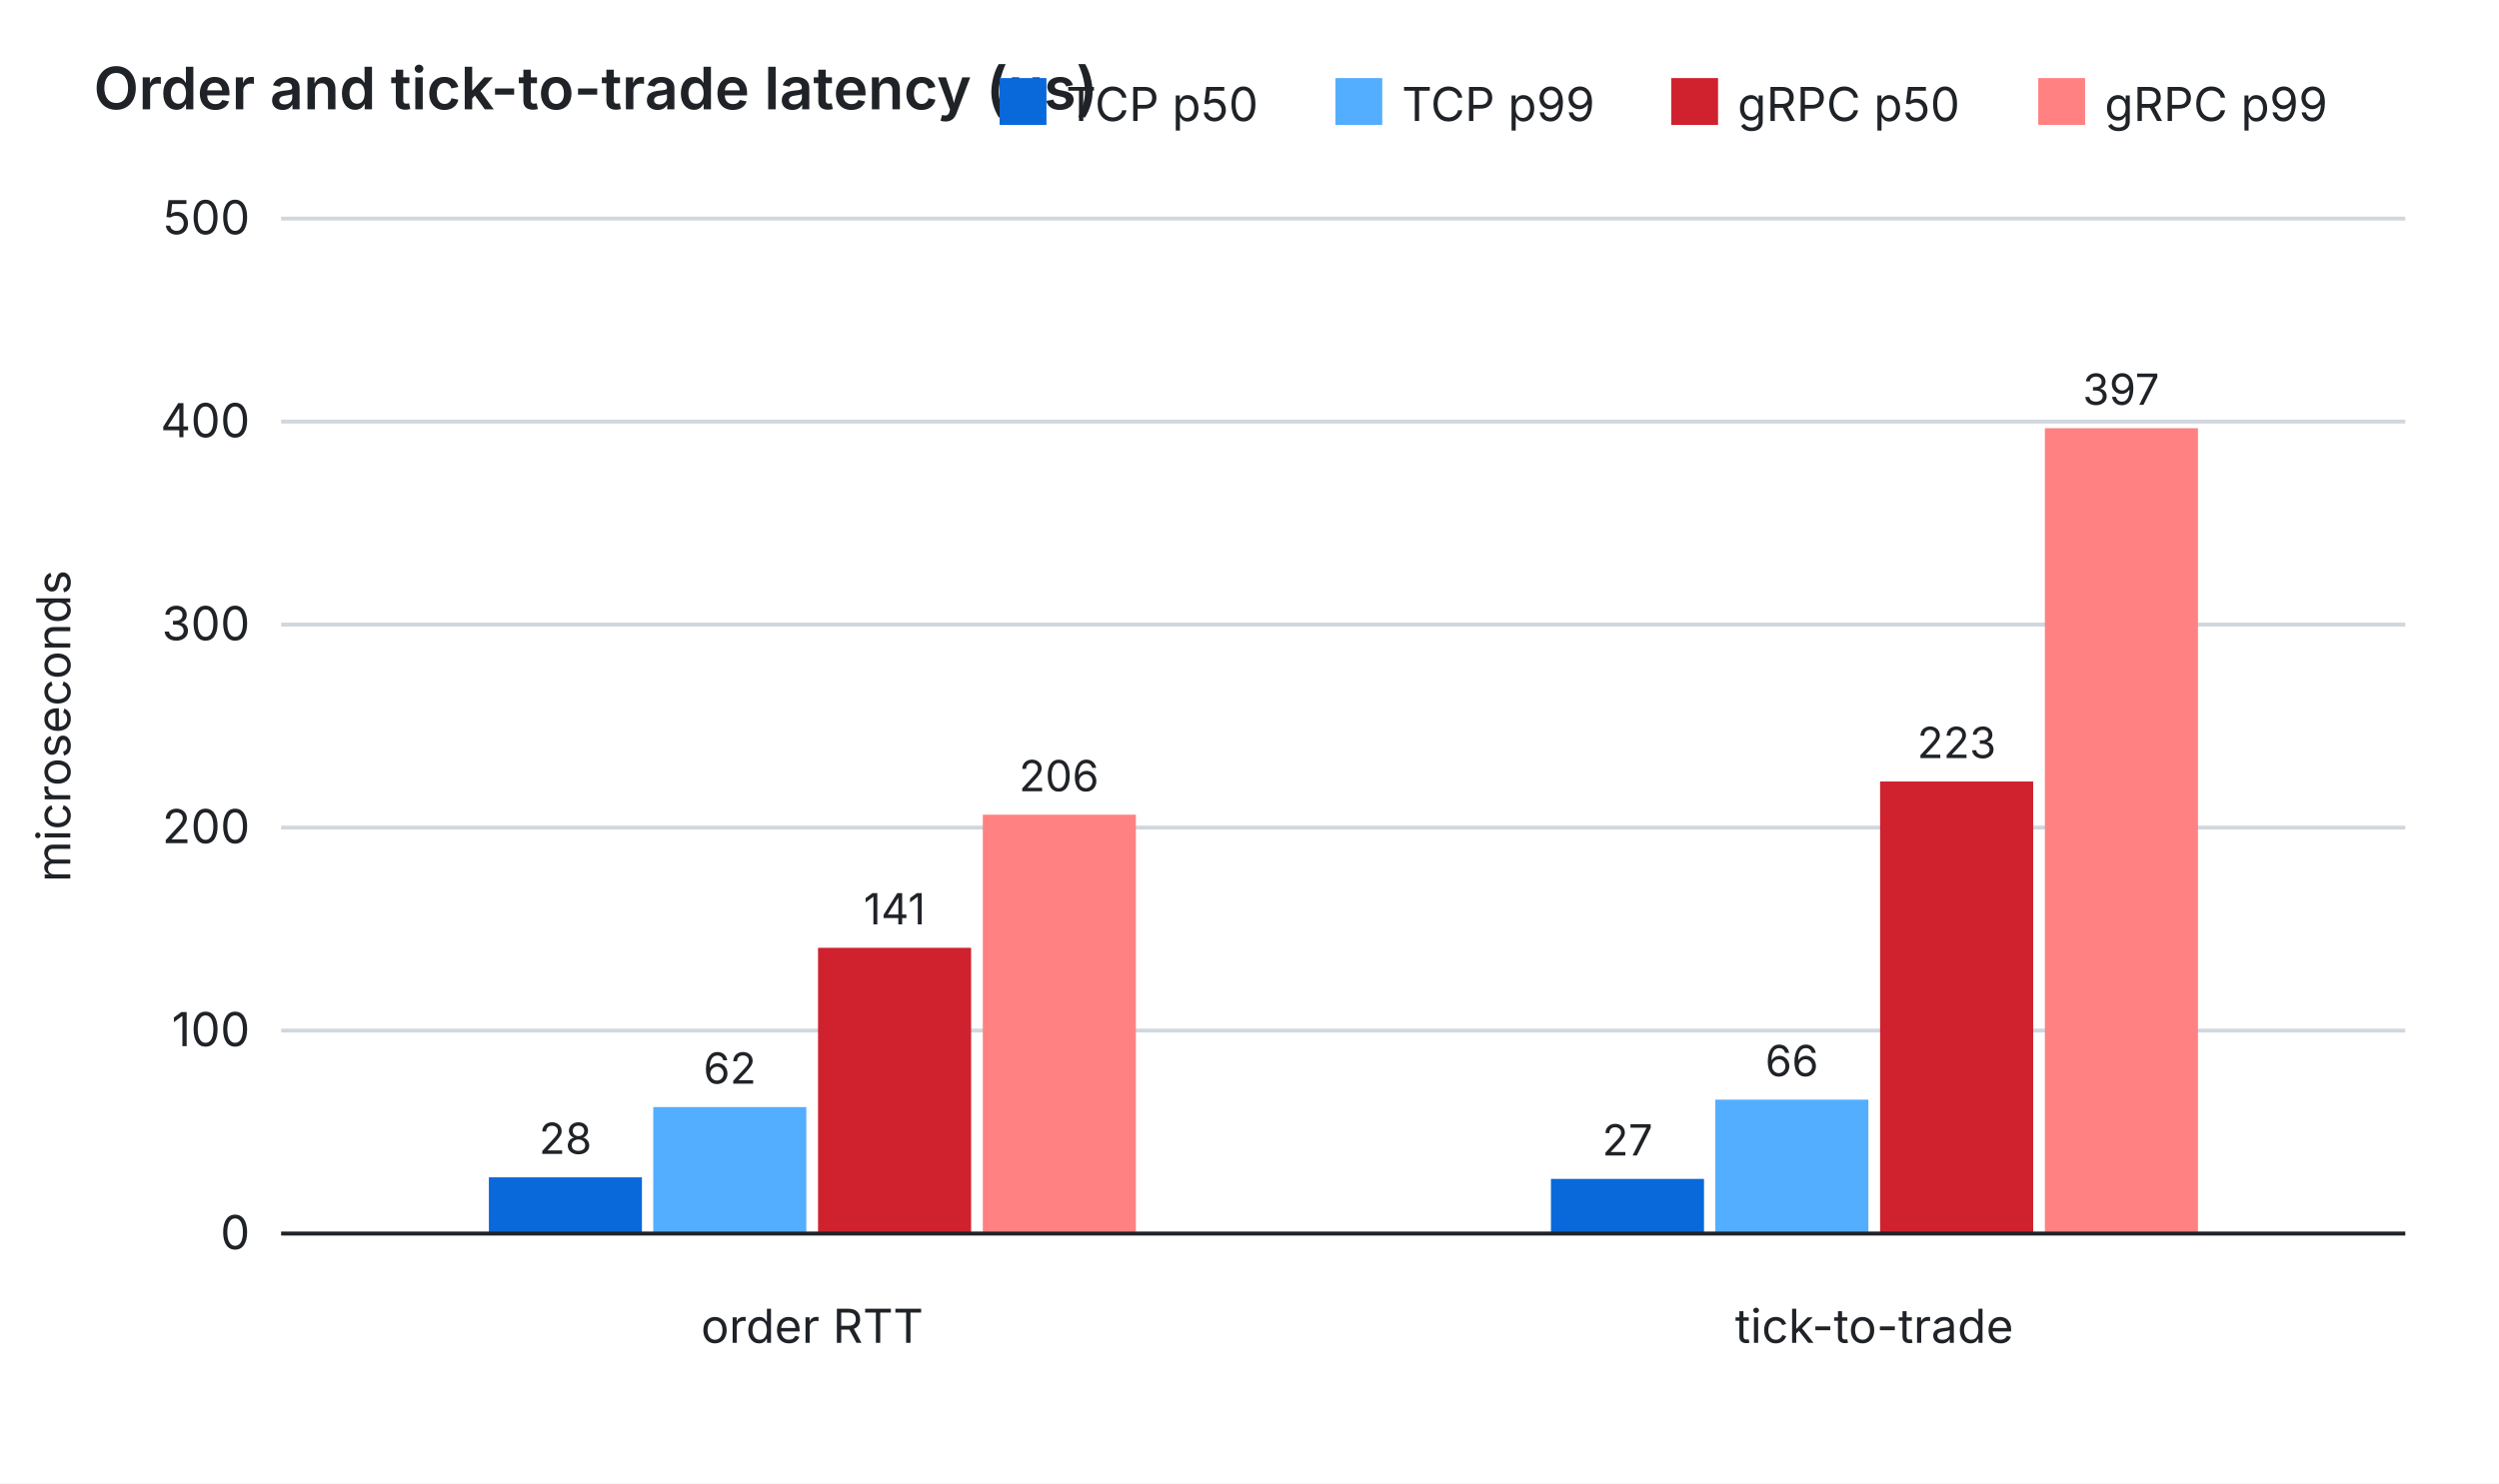
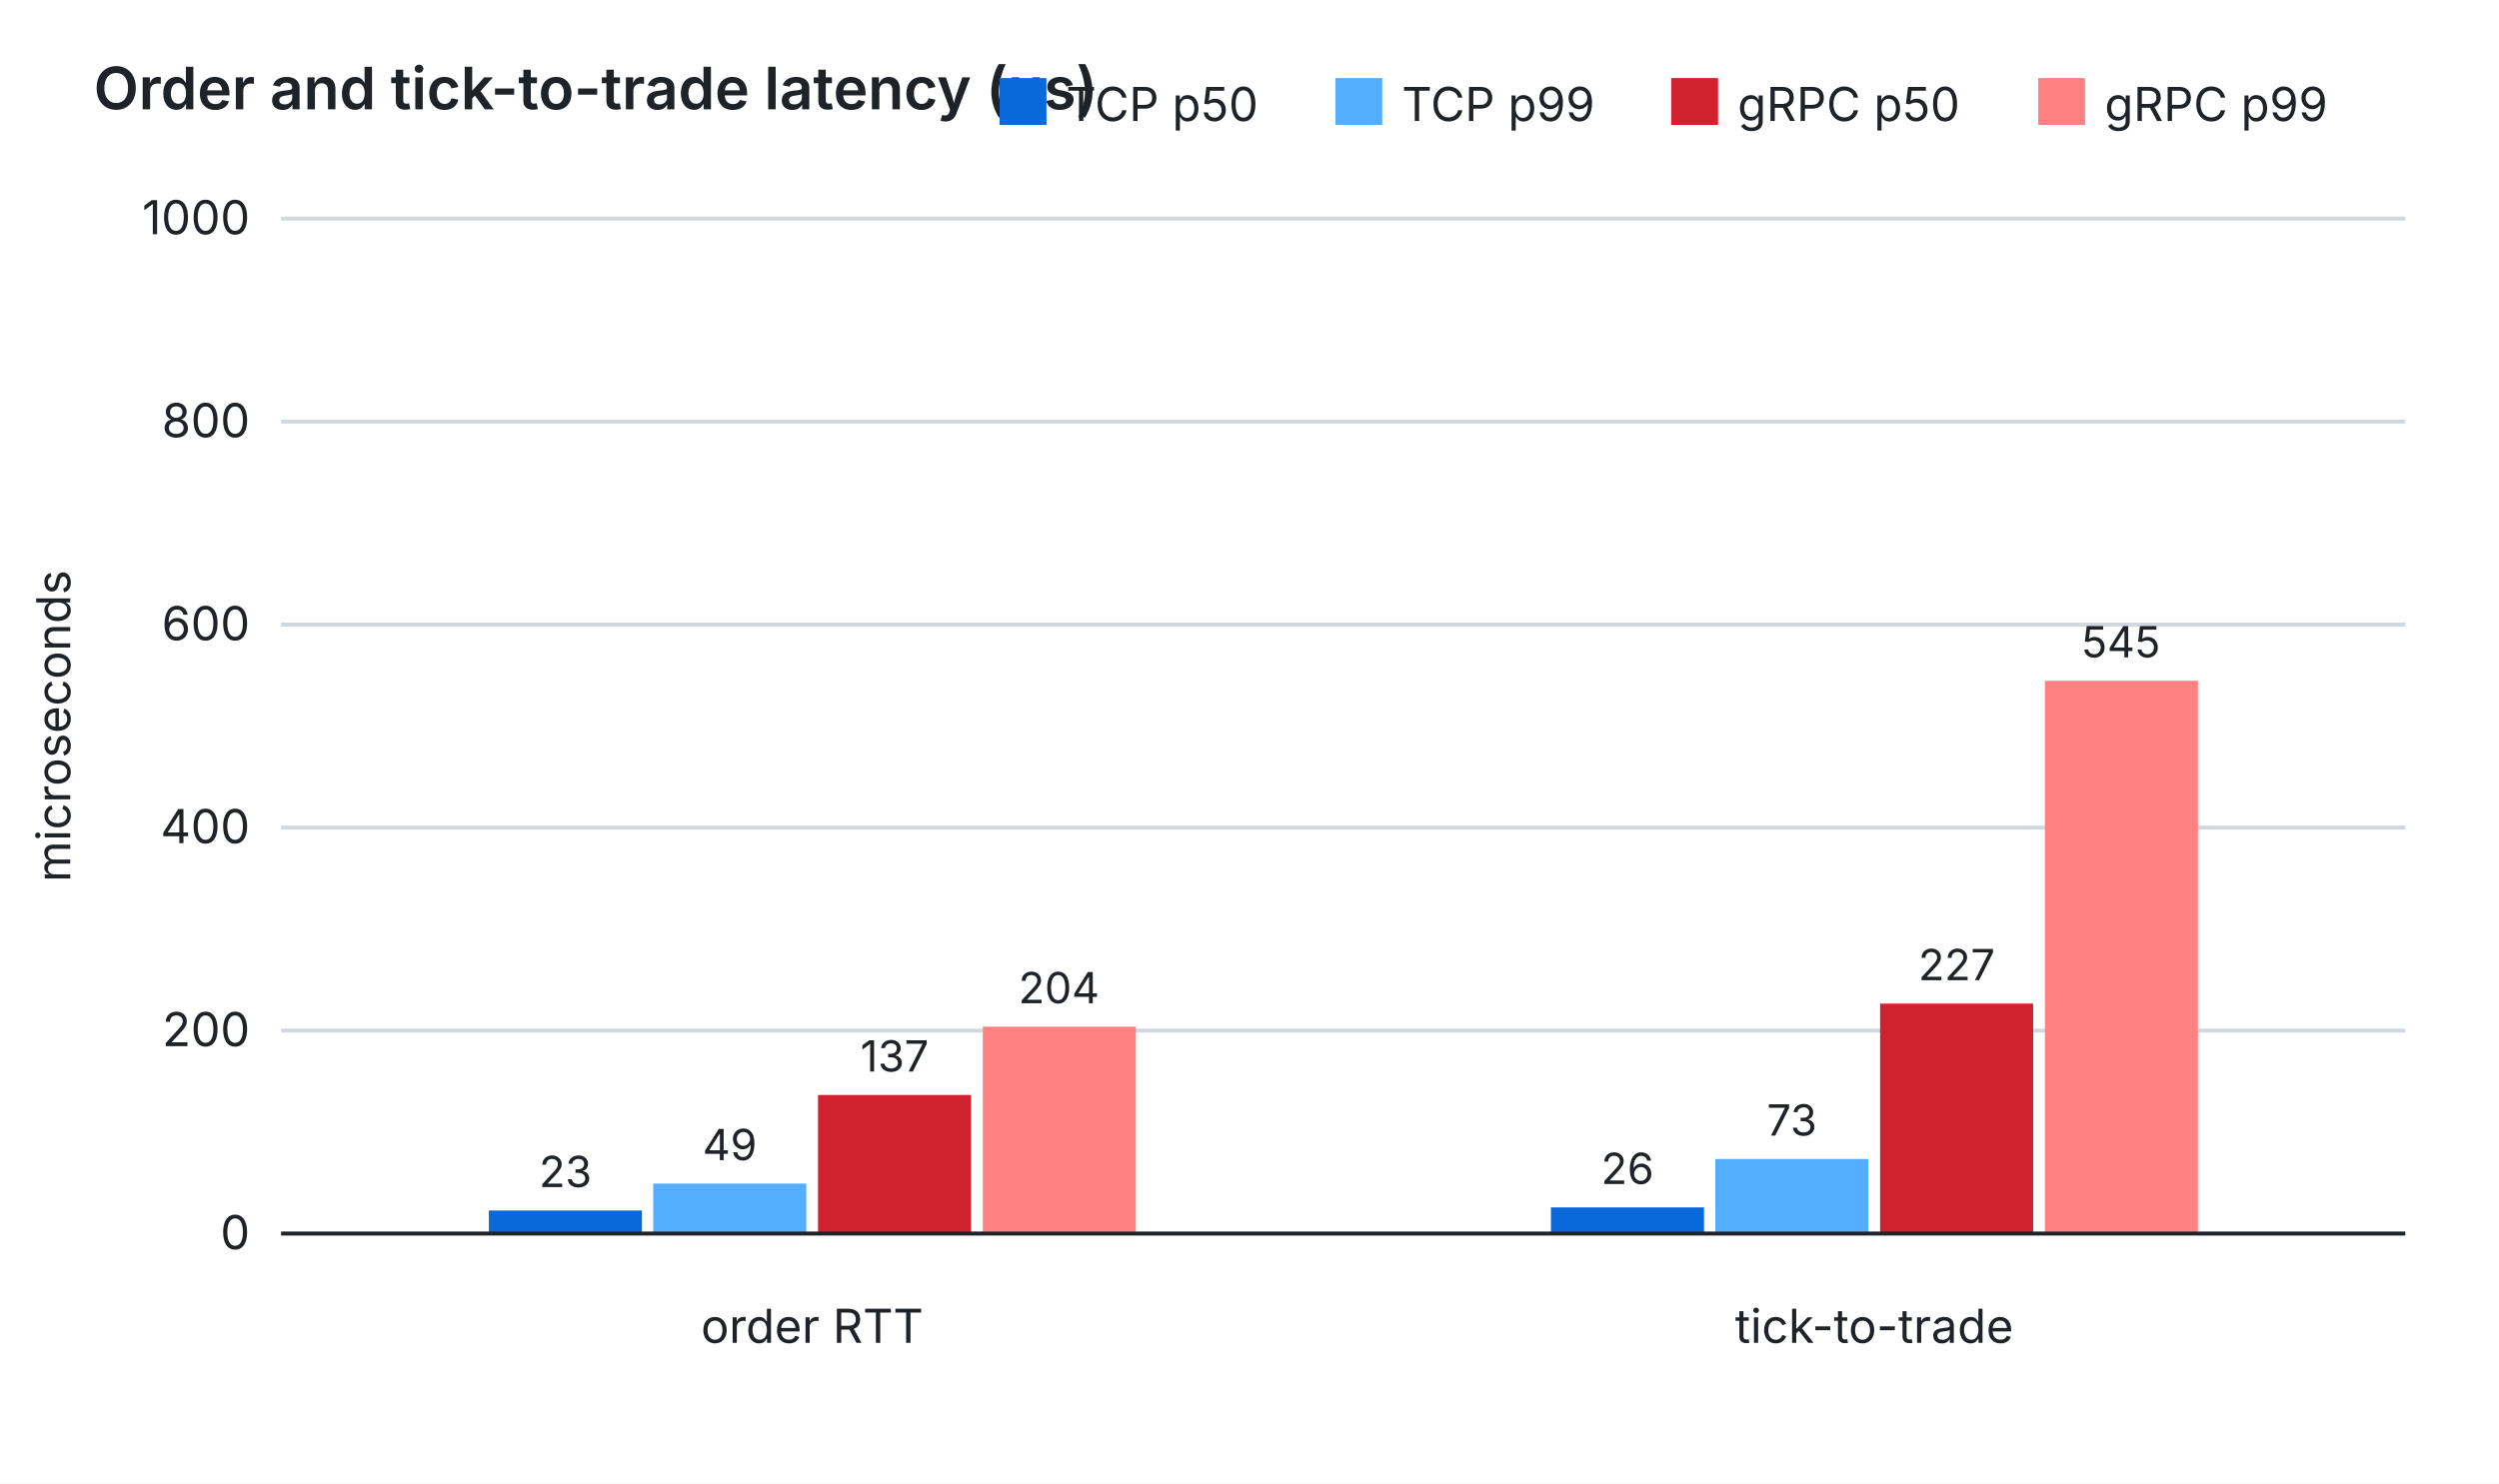
<svg xmlns="http://www.w3.org/2000/svg" width="640" height="380" viewBox="0 0 640 380" font-family="system-ui,-apple-system,'Segoe UI',sans-serif" font-size="12" fill="#1f2328">
  <rect width="640" height="380" fill="#ffffff" />
  <text x="24" y="28" font-size="15" font-weight="600">Order and tick-to-trade latency (µs)</text>
  <rect x="256" y="20" width="12" height="12" fill="#0969da" />
  <text x="273" y="31">TCP p50</text>
  <rect x="342" y="20" width="12" height="12" fill="#54aeff" />
  <text x="359" y="31">TCP p99</text>
  <rect x="428" y="20" width="12" height="12" fill="#cf222e" />
  <text x="445" y="31">gRPC p50</text>
  <rect x="522" y="20" width="12" height="12" fill="#ff8182" />
  <text x="539" y="31">gRPC p99</text>
  <line x1="72" y1="316.0" x2="616" y2="316.0" stroke="#d0d7de" />
  <text x="64" y="320.0" text-anchor="end">0</text>
  <line x1="72" y1="264.0" x2="616" y2="264.0" stroke="#d0d7de" />
-   <text x="64" y="268.0" text-anchor="end">100</text>
+   <text x="64" y="268.0" text-anchor="end">200</text>
  <line x1="72" y1="212.0" x2="616" y2="212.0" stroke="#d0d7de" />
-   <text x="64" y="216.0" text-anchor="end">200</text>
+   <text x="64" y="216.0" text-anchor="end">400</text>
  <line x1="72" y1="160.0" x2="616" y2="160.0" stroke="#d0d7de" />
-   <text x="64" y="164.0" text-anchor="end">300</text>
+   <text x="64" y="164.0" text-anchor="end">600</text>
  <line x1="72" y1="108.0" x2="616" y2="108.0" stroke="#d0d7de" />
-   <text x="64" y="112.0" text-anchor="end">400</text>
+   <text x="64" y="112.0" text-anchor="end">800</text>
  <line x1="72" y1="56.0" x2="616" y2="56.0" stroke="#d0d7de" />
-   <text x="64" y="60.0" text-anchor="end">500</text>
+   <text x="64" y="60.0" text-anchor="end">1000</text>
  <text x="18" y="186.0" text-anchor="middle" transform="rotate(-90 18 186.0)">microseconds</text>
-   <rect x="125.2" y="301.6" width="39.2" height="14.4" fill="#0969da" />
-   <text x="144.8" y="295.6" text-anchor="middle" font-size="11">28</text>
-   <rect x="167.3" y="283.6" width="39.2" height="32.4" fill="#54aeff" />
-   <text x="186.9" y="277.6" text-anchor="middle" font-size="11">62</text>
-   <rect x="209.5" y="242.8" width="39.2" height="73.2" fill="#cf222e" />
-   <text x="229.1" y="236.8" text-anchor="middle" font-size="11">141</text>
-   <rect x="251.7" y="208.7" width="39.2" height="107.3" fill="#ff8182" />
-   <text x="271.2" y="202.7" text-anchor="middle" font-size="11">206</text>
+   <rect x="125.2" y="310.1" width="39.2" height="5.9" fill="#0969da" />
+   <text x="144.8" y="304.1" text-anchor="middle" font-size="11">23</text>
+   <rect x="167.3" y="303.2" width="39.2" height="12.8" fill="#54aeff" />
+   <text x="186.9" y="297.2" text-anchor="middle" font-size="11">49</text>
+   <rect x="209.5" y="280.5" width="39.2" height="35.5" fill="#cf222e" />
+   <text x="229.1" y="274.5" text-anchor="middle" font-size="11">137</text>
+   <rect x="251.7" y="263.0" width="39.2" height="53.0" fill="#ff8182" />
+   <text x="271.2" y="257.0" text-anchor="middle" font-size="11">204</text>
  <text x="208.0" y="344" text-anchor="middle">order RTT</text>
-   <rect x="397.2" y="302.0" width="39.2" height="14.0" fill="#0969da" />
-   <text x="416.8" y="296.0" text-anchor="middle" font-size="11">27</text>
-   <rect x="439.3" y="281.7" width="39.2" height="34.3" fill="#54aeff" />
-   <text x="458.9" y="275.7" text-anchor="middle" font-size="11">66</text>
-   <rect x="481.5" y="200.2" width="39.2" height="115.8" fill="#cf222e" />
-   <text x="501.1" y="194.2" text-anchor="middle" font-size="11">223</text>
-   <rect x="523.7" y="109.7" width="39.2" height="206.3" fill="#ff8182" />
-   <text x="543.2" y="103.7" text-anchor="middle" font-size="11">397</text>
+   <rect x="397.2" y="309.3" width="39.2" height="6.7" fill="#0969da" />
+   <text x="416.8" y="303.3" text-anchor="middle" font-size="11">26</text>
+   <rect x="439.3" y="296.9" width="39.2" height="19.1" fill="#54aeff" />
+   <text x="458.9" y="290.9" text-anchor="middle" font-size="11">73</text>
+   <rect x="481.5" y="257.1" width="39.2" height="58.9" fill="#cf222e" />
+   <text x="501.1" y="251.1" text-anchor="middle" font-size="11">227</text>
+   <rect x="523.7" y="174.4" width="39.2" height="141.6" fill="#ff8182" />
+   <text x="543.2" y="168.4" text-anchor="middle" font-size="11">545</text>
  <text x="480.0" y="344" text-anchor="middle">tick-to-trade</text>
  <line x1="72" y1="316" x2="616" y2="316" stroke="#1f2328" />
</svg>
